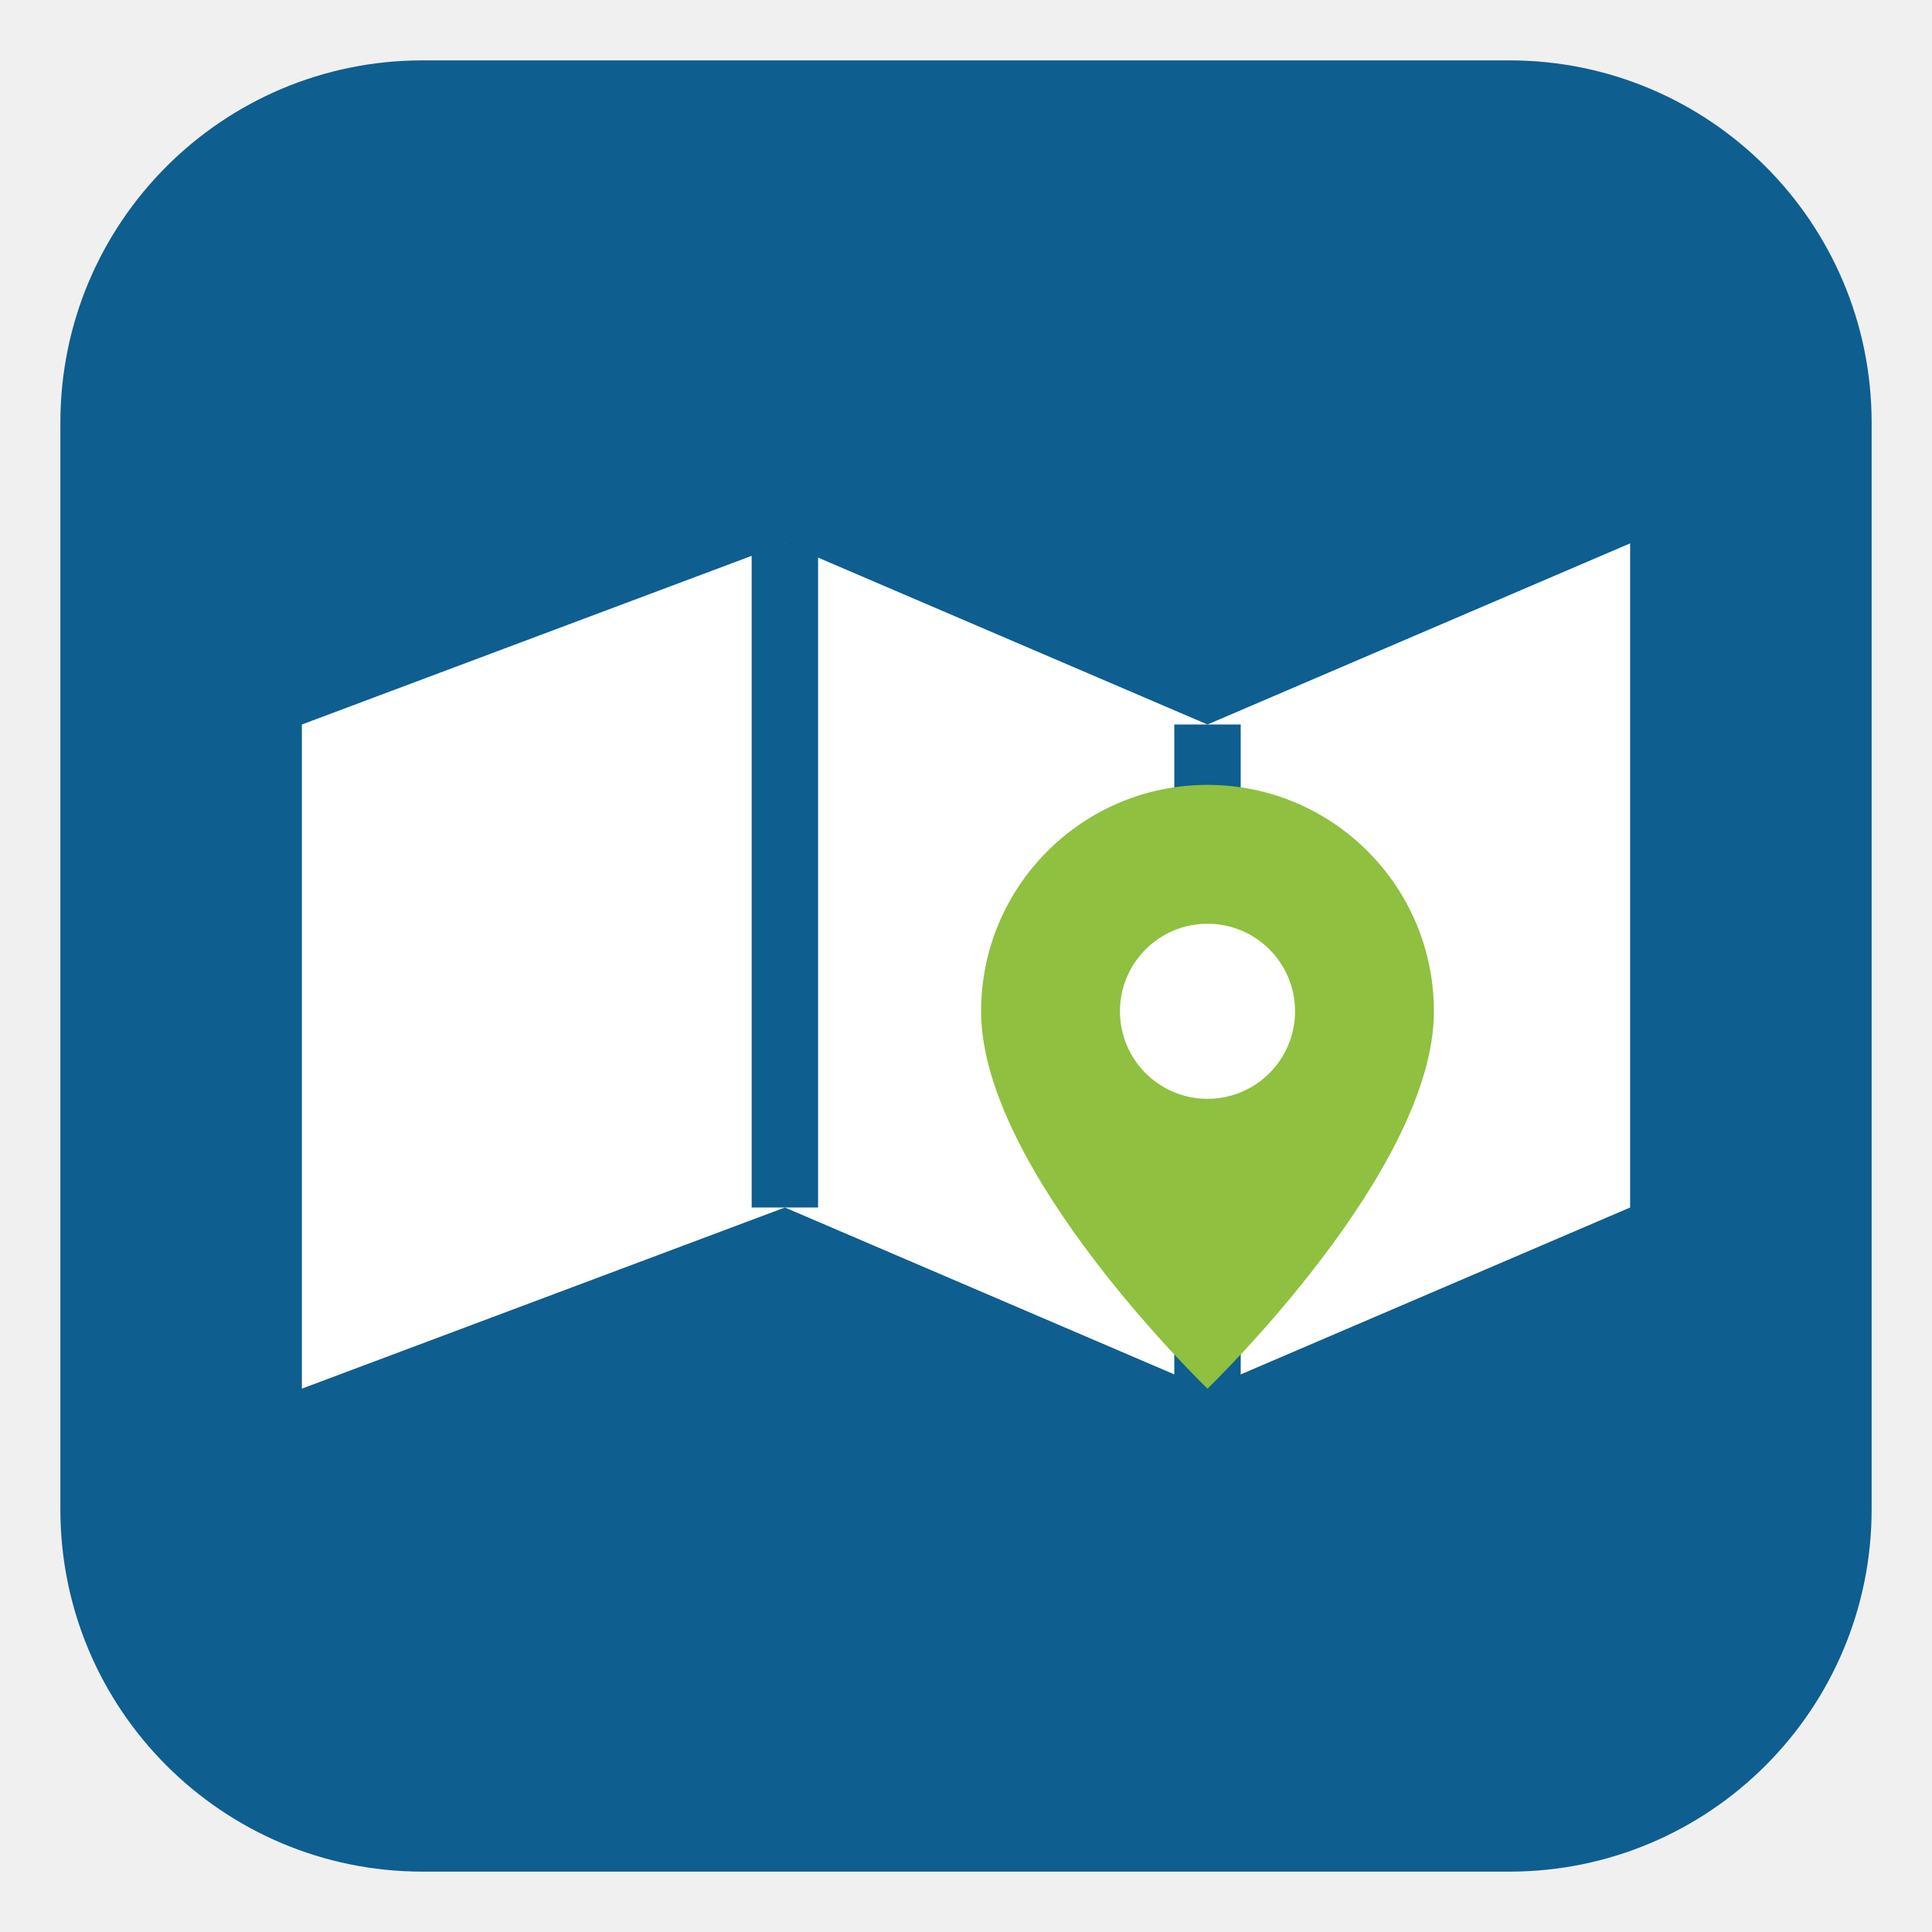
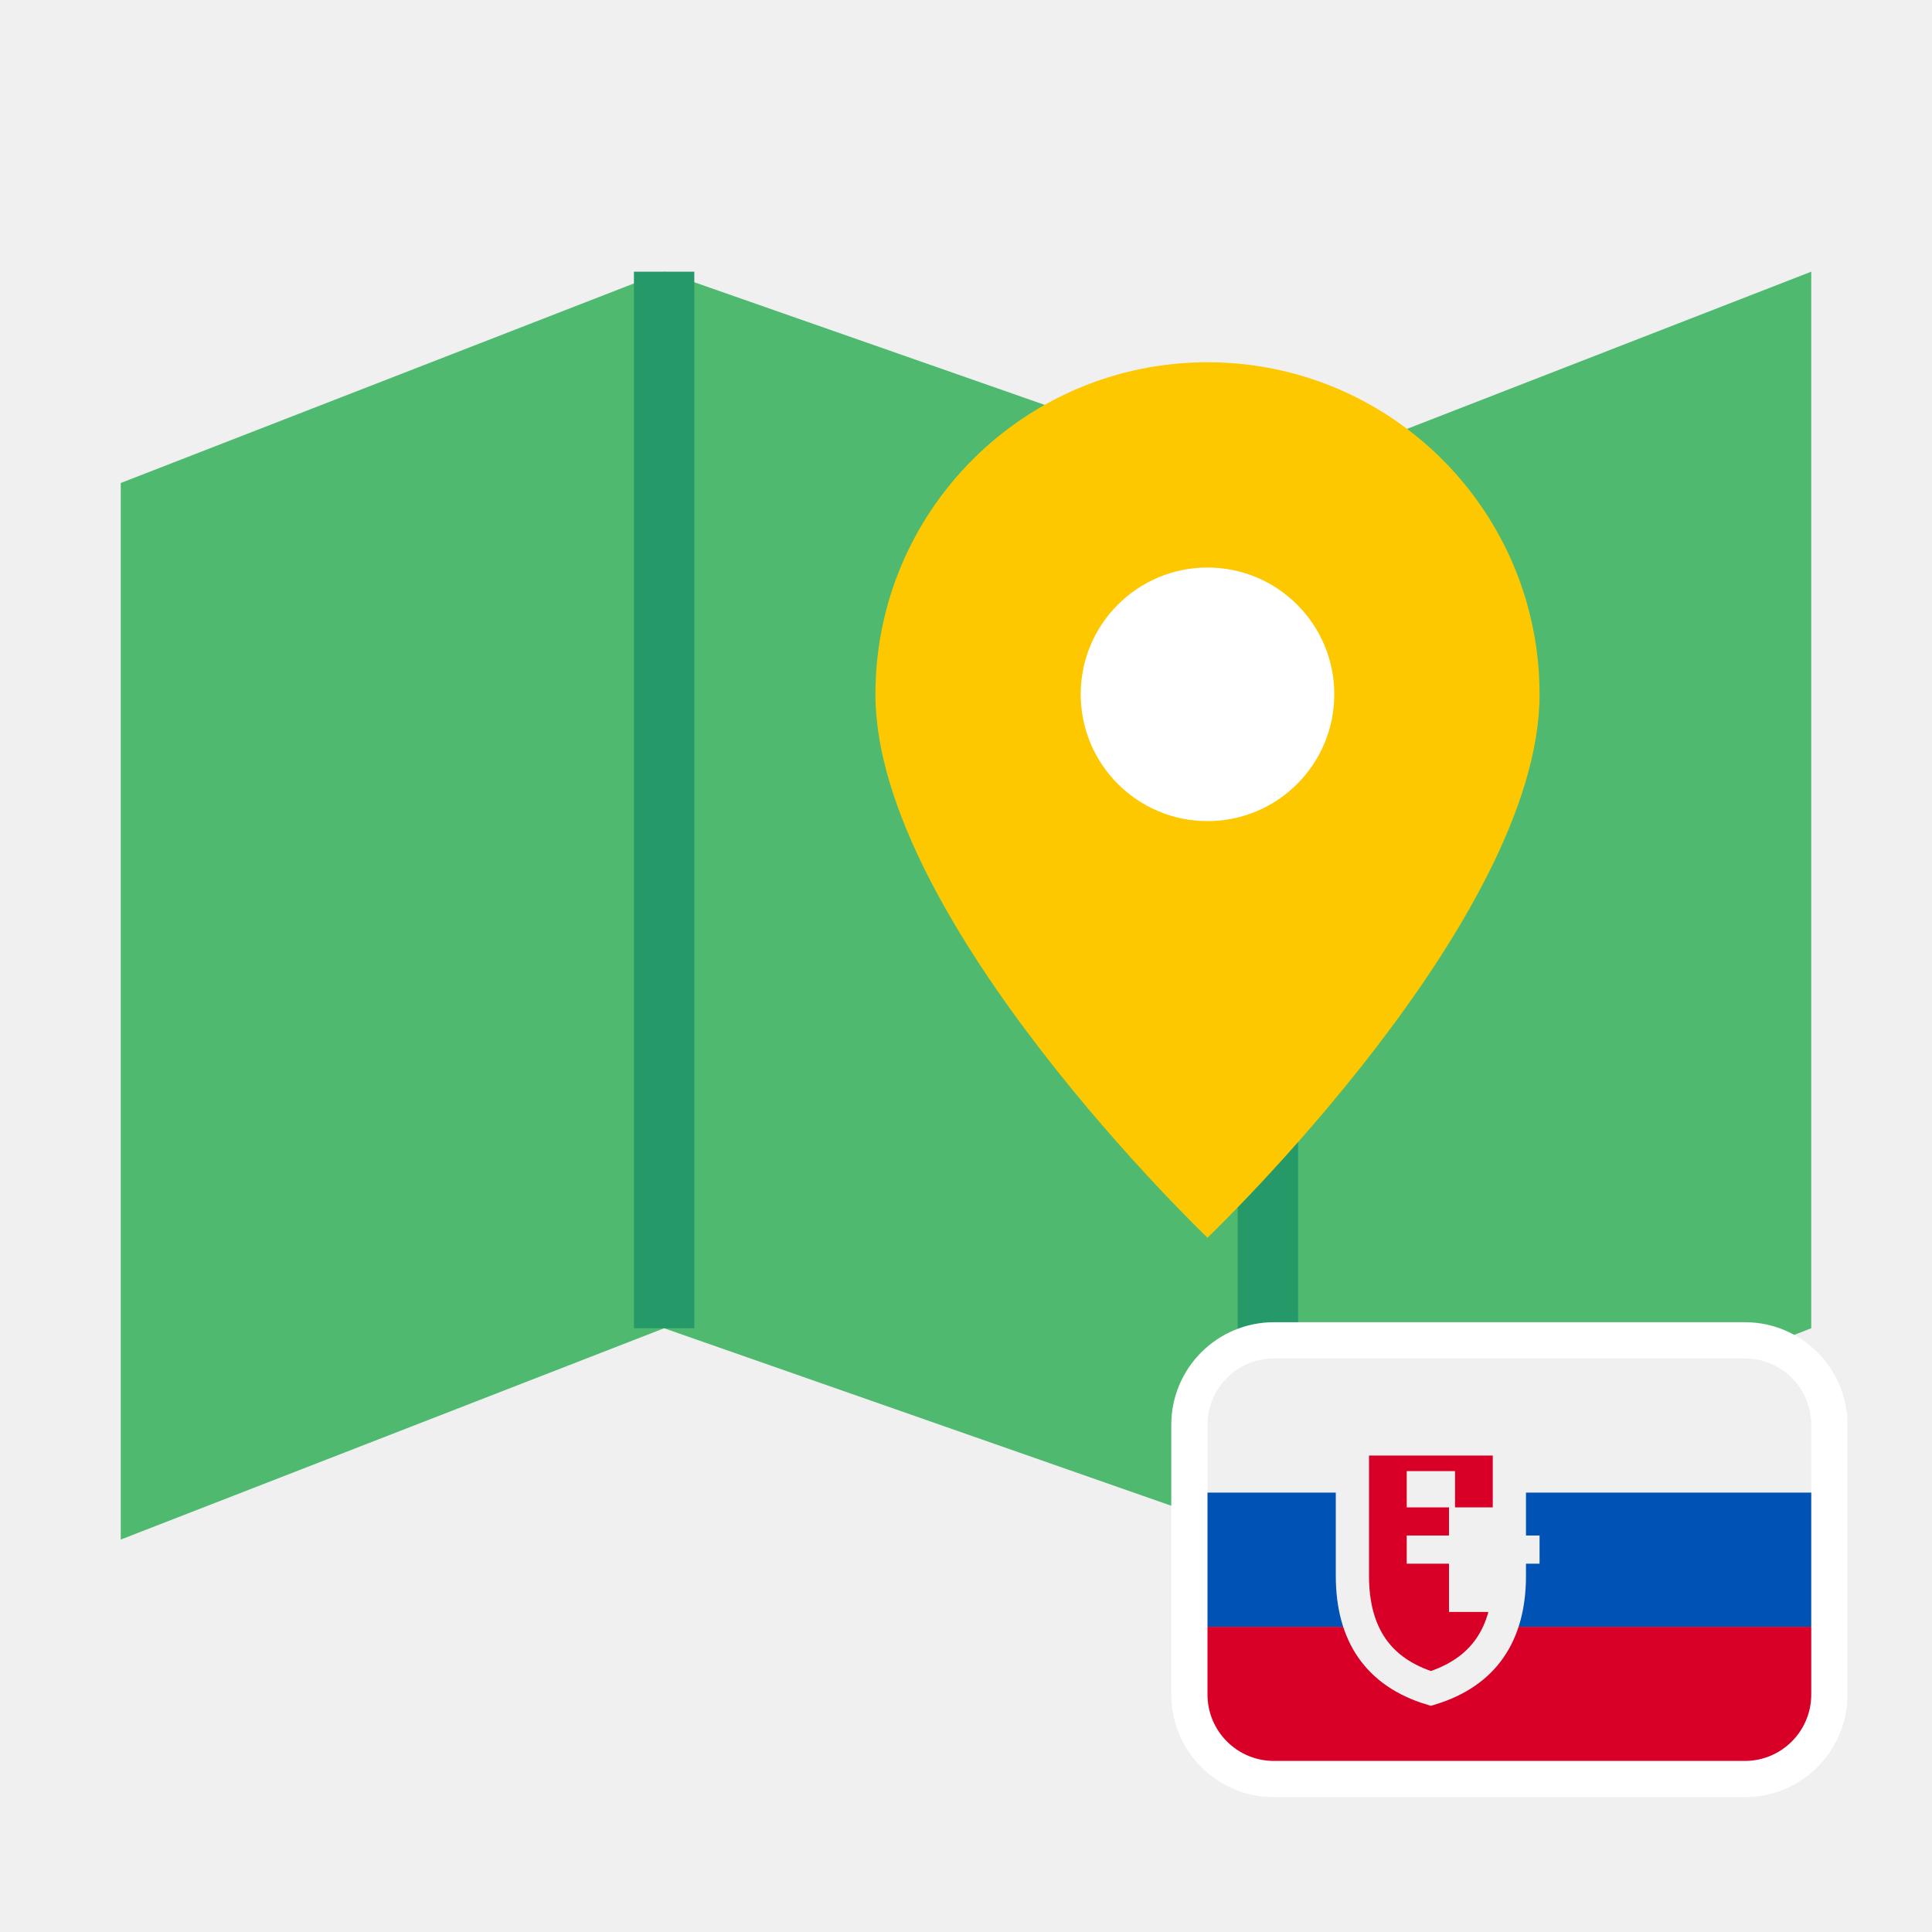
<svg xmlns="http://www.w3.org/2000/svg" viewBox="0 0 64 64" width="64" height="64">
-   <rect x="2" y="2" width="60" height="60" rx="12" fill="#0e5e8f" />
-   <path d="M10 24 L26 18 L40 24 L54 18 V40 L40 46 L26 40 L10 46 Z" fill="#ffffff" />
-   <path d="M26 18 V40 M40 24 V46" stroke="#0e5e8f" stroke-width="2.2" />
-   <path d="M40 26 a7.5 7.5 0 0 1 7.5 7.5 c0 5.3-7.5 12.5-7.5 12.5 s-7.5-7.2-7.5-12.5 A7.5 7.5 0 0 1 40 26 z" fill="#8fc03f" />
-   <circle cx="40" cy="33.5" r="2.9" fill="#ffffff" />
+   <path d="M4 16 L22 9 L42 16 L60 9 V44 L42 51 L22 44 L4 51 Z" fill="#4fba6f" />
+   <path d="M22 9 V44 M42 16 V51" stroke="#269968" stroke-width="2" fill="none" />
+   <path d="M40 12 a11 11 0 0 1 11 11 c0 7.5-11 18-11 18 s-11-10.5-11-18 A11 11 0 0 1 40 12 z" fill="#fdc800" />
+   <circle cx="40" cy="23" r="4.2" fill="#ffffff" />
+   <rect x="38.8" y="43.8" width="22.4" height="15.733" rx="3.4" fill="#ffffff" />
+   <clipPath id="skf-kataster-sk">
+     <rect x="40" y="45" width="20" height="13.333" rx="2.2" />
+   </clipPath>
+   <g clip-path="url(#skf-kataster-sk)">
+     <rect x="40" y="45" width="20" height="4.444" fill="#f0f0f0" />
+     <rect x="40" y="49.444" width="20" height="4.444" fill="#0052b4" />
+     <rect x="40" y="53.889" width="20" height="4.444" fill="#d80027" />
+     <path d="M44.8 47.667 h5.2 v4.533 q0 2.933 -2.6 3.733 q-2.6 -0.8 -2.6 -3.733 z" fill="#d80027" stroke="#f0f0f0" stroke-width="1.1" />
+     <path d="M46.6 48.733 h1.6 v1.2 h1.4 v0.933 h1.4 v0.933 h-1.4 v1.6 h-1.6 v-1.6 h-1.4 v-0.933 h1.4 v-0.933 h-1.4 v-0.933 z" fill="#f0f0f0" />
+   </g>
</svg>
